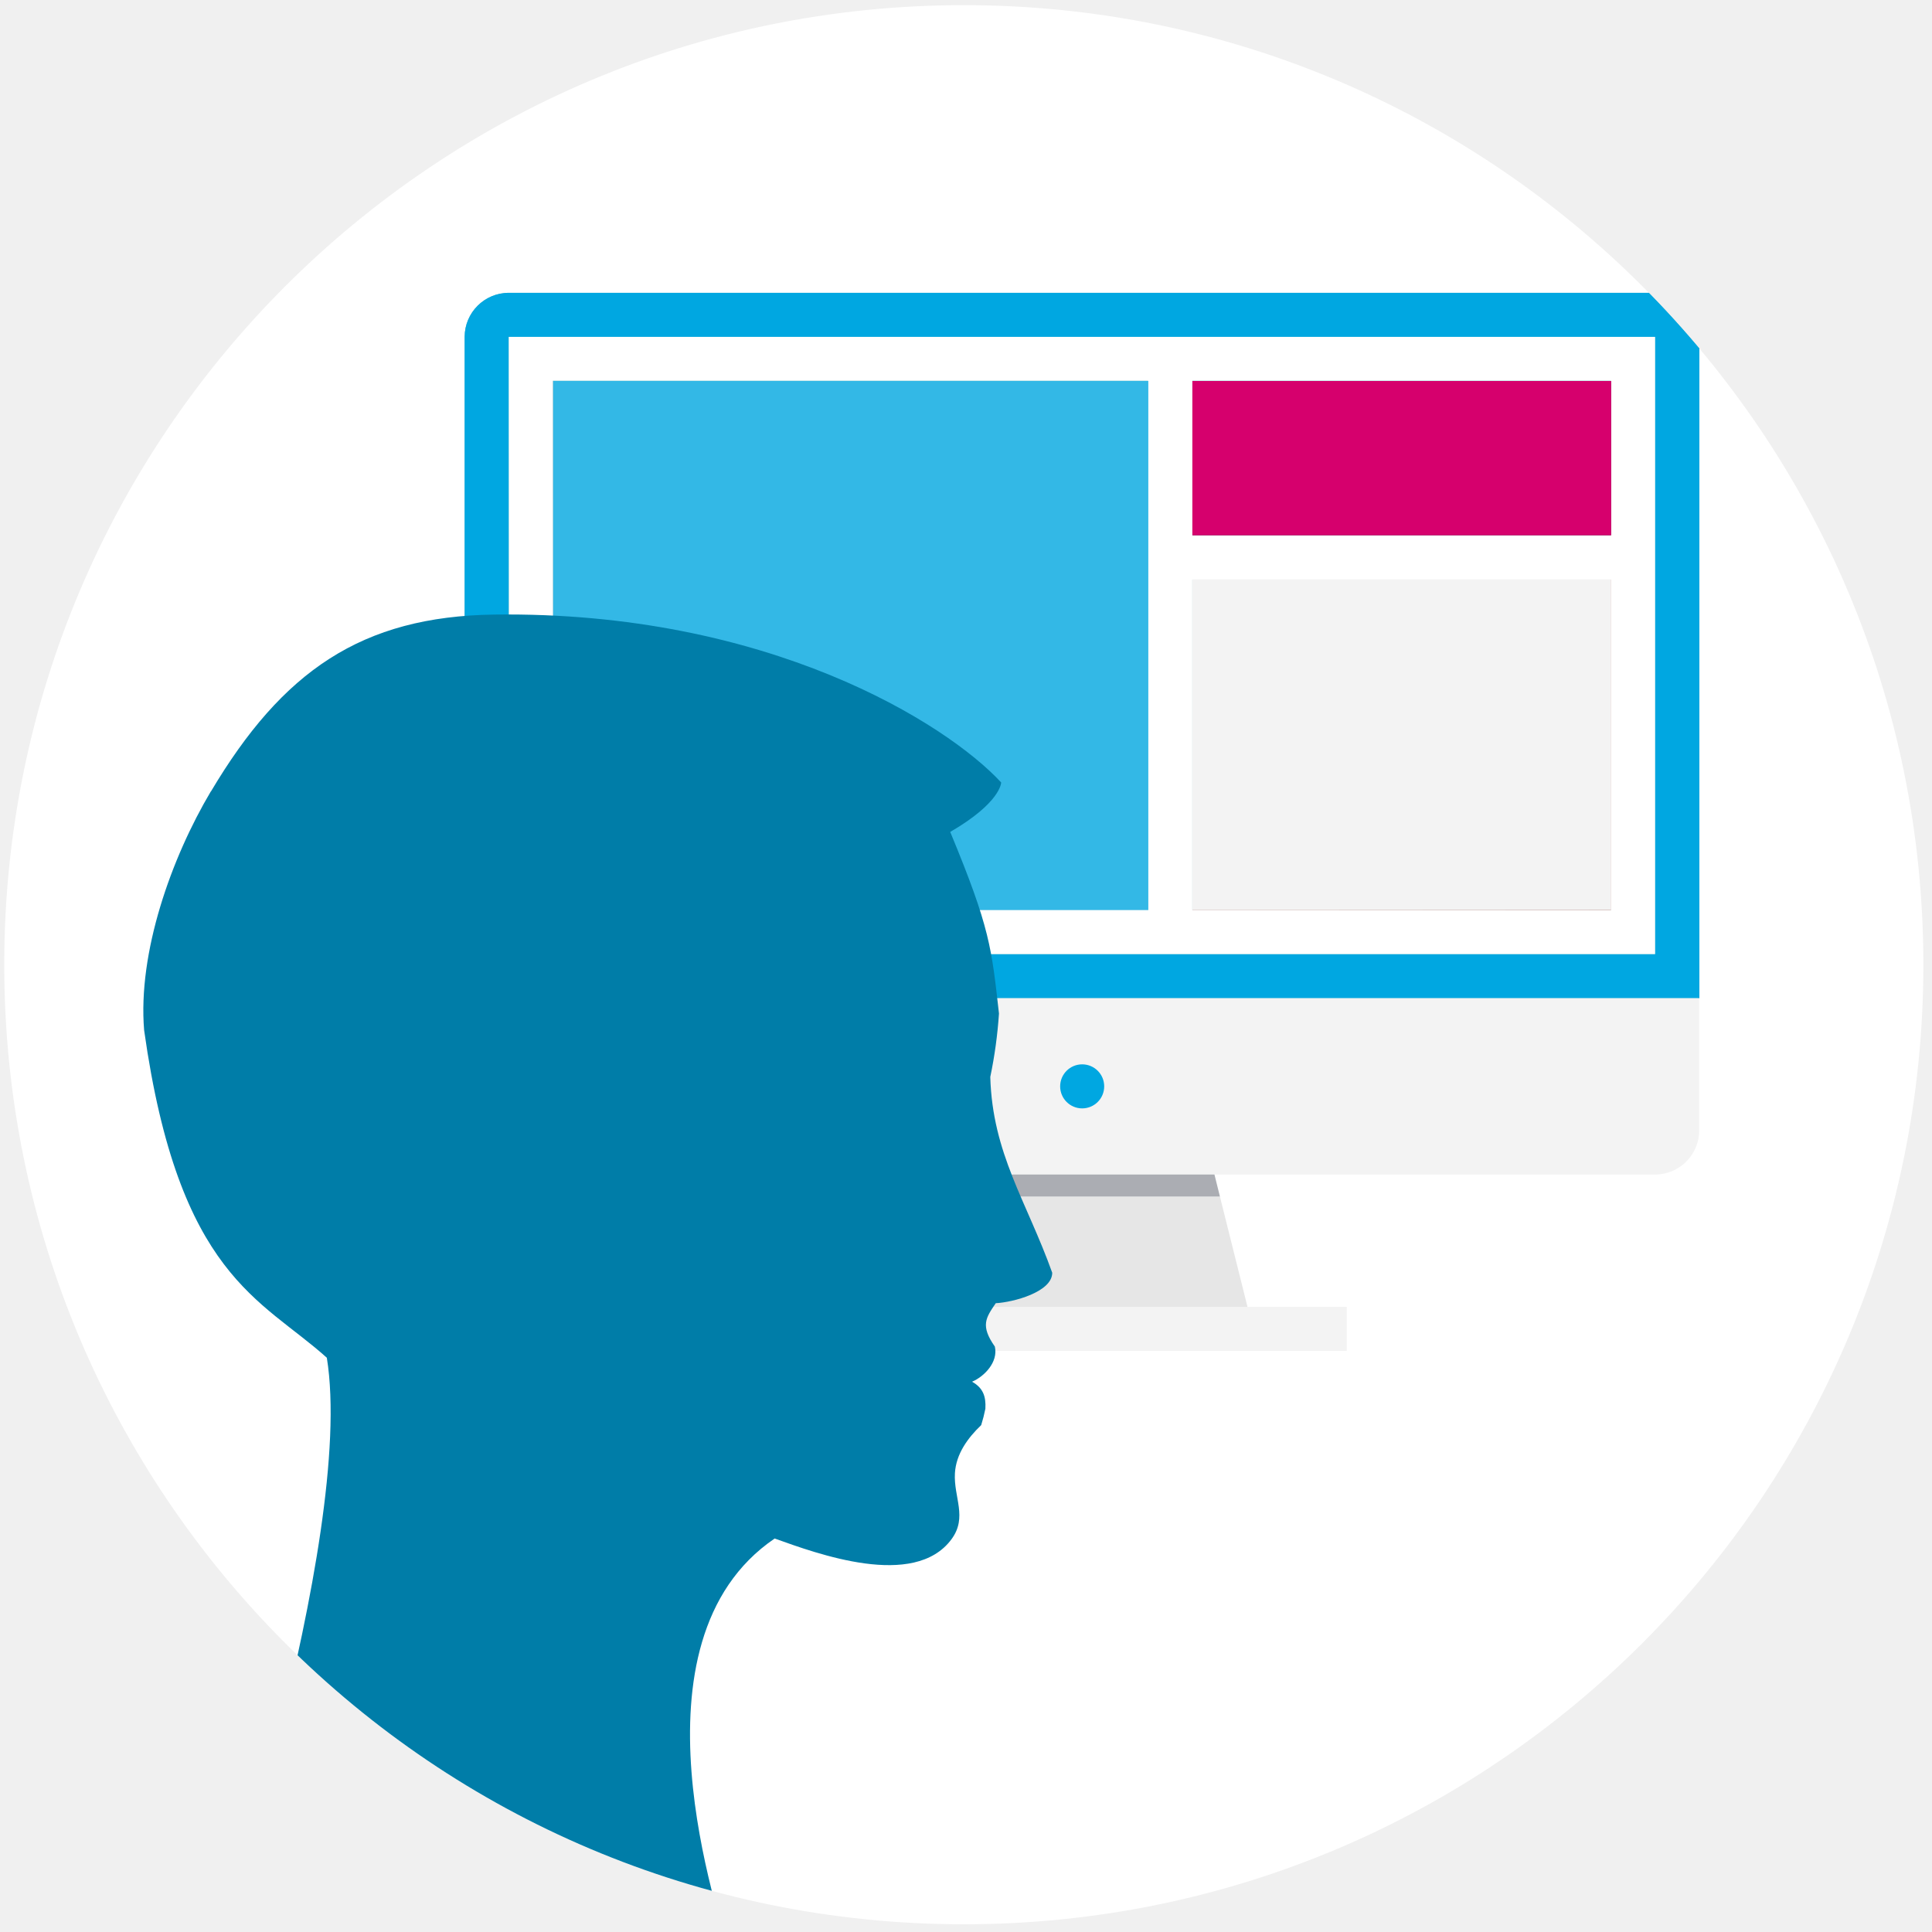
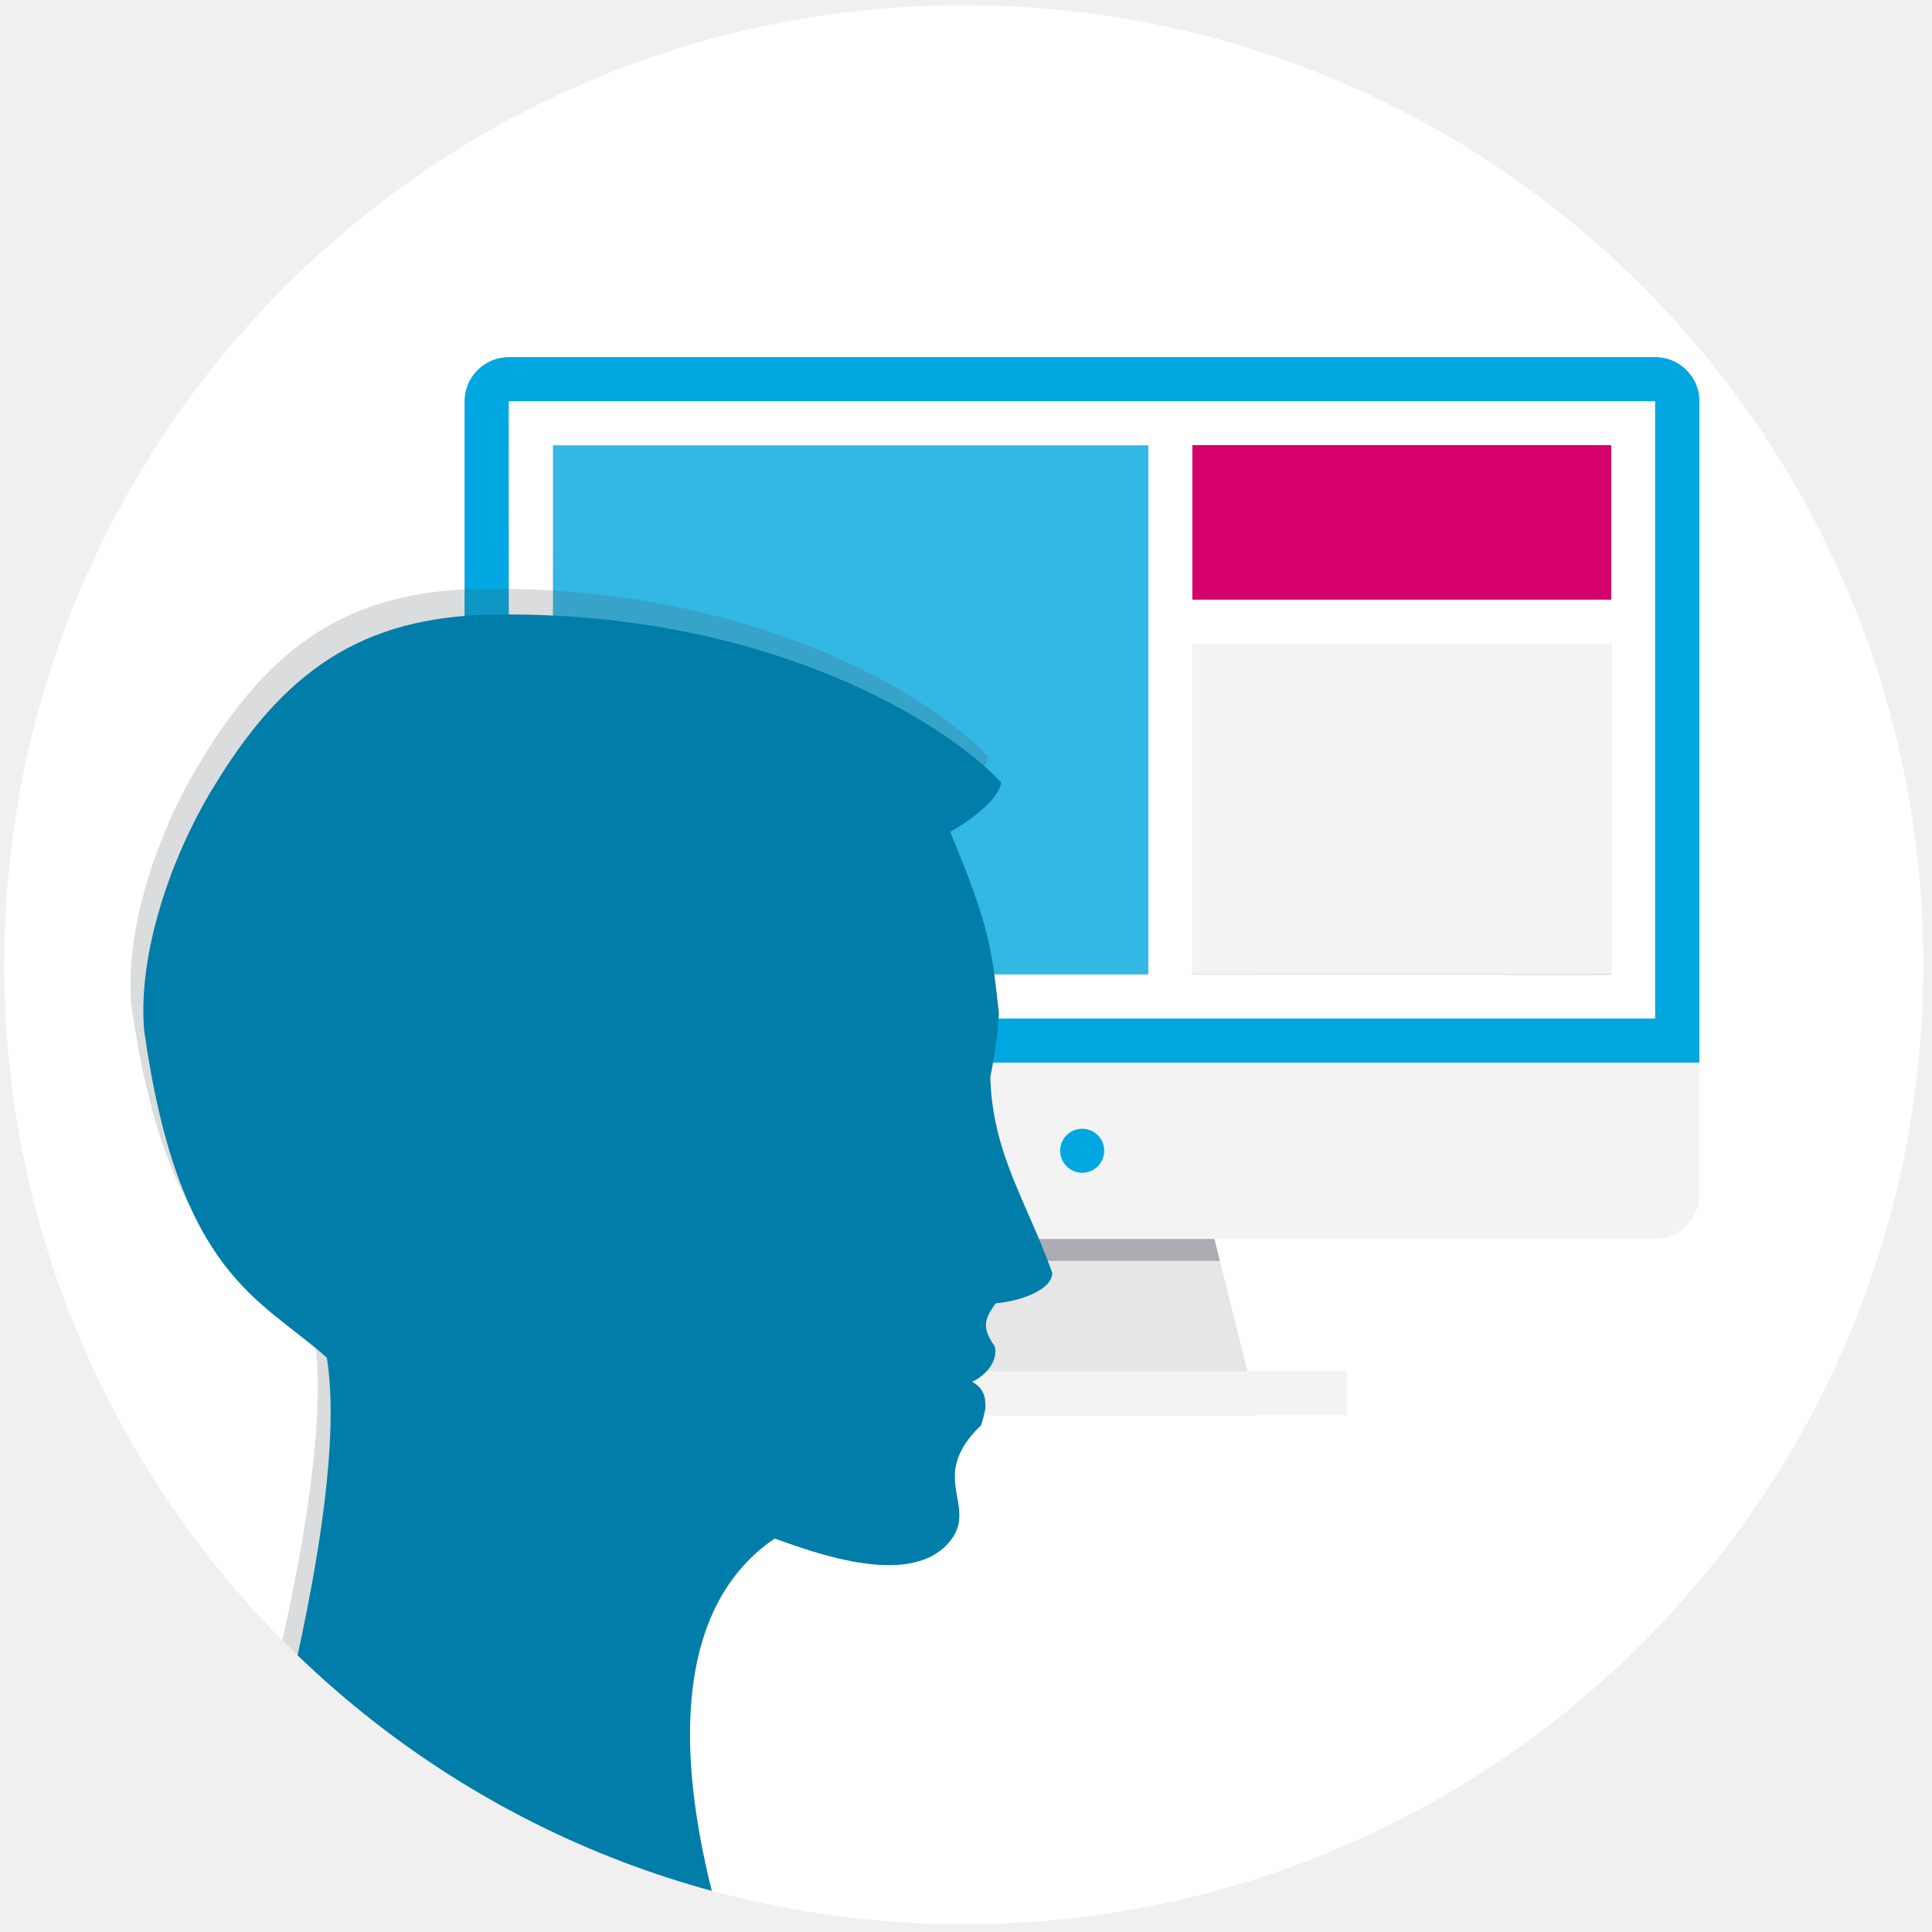
<svg xmlns="http://www.w3.org/2000/svg" viewBox="0 0 300 300">
  <defs>
-     <style>.a{fill:#fff;}.b{fill:none;}.c{clip-path:url(#a);}.d{fill:#6dbec4;}.e{fill:#e36a5c;}.f{fill:#242c3c;}.g{fill:#00a7e1;}.h{fill:#f3f3f3;}.i{fill:#e6e6e6;}.j{fill:#abadb3;}.k{fill:#33b8e6;}.l{fill:#d6006d;}.m{fill:#007da8;}</style>
+     <style>.a{fill:#fff;}.b{fill:none;}.c{clip-path:url(#a);}.d{fill:#6dbec4;}.e{fill:#e36a5c;}.f{fill:#242c3c;}.g{fill:#00a7e1;}.h{fill:#f3f3f3;}.i{fill:#e6e6e6;}.j{fill:#abadb3;}.k{fill:#33b8e6;}.l{fill:#d6006d;}.m{fill:#4a4f55;opacity:0.2;}.n{fill:#007da8;}</style>
    <clipPath id="a">
      <circle class="a" cx="149.66" cy="149.8" r="149" />
    </clipPath>
  </defs>
  <rect class="b" x="-0.36" y="0.11" width="300" height="300" />
  <circle class="a" cx="149.66" cy="149.8" r="149" />
  <g class="c">
-     <path class="d" d="M263.88,52.31A6.86,6.86,0,0,0,257,45.47h-178a6.86,6.86,0,0,0-6.85,6.84V155H263.88Z" />
-     <rect class="e" x="85.89" y="59.16" width="164.3" height="82.15" />
-     <rect class="a" x="85.89" y="59.16" width="95.84" height="82.15" />
-     <rect class="f" x="181.73" y="59.16" width="68.46" height="27.38" />
-     <rect class="d" x="181.73" y="83.12" width="74.45" height="6.85" />
-     <rect class="d" x="178.31" y="55.74" width="6.85" height="88.99" />
-     <path class="g" d="M257,52.31v95.84h-178V52.31Zm0-6.84h-178a6.86,6.86,0,0,0-6.85,6.84V155H263.88V52.31A6.86,6.86,0,0,0,257,45.47Z" />
-     <circle class="g" cx="168.04" cy="168.69" r="3.42" />
-     <path class="h" d="M72.2,155v20.54a6.86,6.86,0,0,0,6.85,6.84H257a6.86,6.86,0,0,0,6.85-6.84V155Z" />
-     <circle class="g" cx="168.04" cy="168.69" r="3.42" />
-     <polygon class="i" points="140.66 209.76 195.42 209.76 189.43 185.8 146.65 185.8 140.66 209.76" />
-     <polygon class="j" points="147.5 182.38 146.65 185.8 189.43 185.8 188.58 182.38 147.5 182.38" />
-     <rect class="h" x="126.97" y="202.92" width="82.15" height="6.85" />
-     <path class="a" d="M79.05,148.15H257V52.31h-178Zm106.1-6.84V90h65v51.35Zm65-58.19h-65v-24h65Zm-164.3-24h92.42v82.15H85.89Z" />
-     <rect class="h" x="185.15" y="89.96" width="65.03" height="51.34" />
-     <rect class="k" x="85.89" y="59.16" width="92.42" height="82.15" />
-     <rect class="l" x="185.15" y="59.16" width="65.03" height="23.96" />
-     <path class="m" d="M32.76,122.89c11.09-18.66,23.38-27.18,44-27.46,42.47-.57,70.22,16.89,78.7,26.07,0,0,0,3.09-7.91,7.68,6.22,15,6.41,18,7.57,28.2a71.54,71.54,0,0,1-1.35,9.85c.34,11.9,5.62,19.25,9.62,30.4,0,3-6.08,4.59-8.77,4.73-1.56,2.3-2.41,3.49-.14,6.74.56,2.44-1.71,4.69-3.54,5.45,1.68.95,2.18,2.23,2.07,4.2a25.76,25.76,0,0,1-.65,2.54c-2.09,2-3.9,4.47-4.08,7.46-.22,3.75,2,6.84-.54,10.27-5.79,7.82-20.94,2.21-27.45-.12-23.66,16.1-8.45,58.89-7,64.62-29.2,0-81,4-81,4s23-68.59,18.46-96.69c-10.19-9.18-23-12.63-28.37-50.86-1-12.05,4.21-26.73,10.36-37.08" />
+     <path class="d" d="M263.88,62.31A6.86,6.86,0,0,0,257,55.47h-178a6.86,6.86,0,0,0-6.85,6.84V165H263.88Z" />
+     <rect class="e" x="85.89" y="69.16" width="164.3" height="82.15" />
+     <rect class="a" x="85.89" y="69.16" width="95.84" height="82.15" />
+     <rect class="f" x="181.73" y="69.16" width="68.46" height="27.38" />
+     <rect class="d" x="181.73" y="93.12" width="74.45" height="6.85" />
+     <rect class="d" x="178.31" y="65.74" width="6.85" height="88.99" />
+     <path class="g" d="M257,62.31v95.84h-178V62.31Zm0-6.84h-178a6.86,6.86,0,0,0-6.85,6.84V165H263.88V62.31A6.86,6.86,0,0,0,257,55.47Z" />
+     <circle class="g" cx="168.04" cy="178.69" r="3.42" />
+     <path class="h" d="M72.2,165v20.54a6.86,6.86,0,0,0,6.85,6.84H257a6.86,6.86,0,0,0,6.85-6.84V165Z" />
+     <circle class="g" cx="168.04" cy="178.69" r="3.42" />
+     <polygon class="i" points="140.66 219.76 195.42 219.76 189.43 195.8 146.65 195.8 140.66 219.76" />
+     <polygon class="j" points="147.5 192.38 146.65 195.8 189.43 195.8 188.58 192.38 147.5 192.38" />
+     <rect class="h" x="126.97" y="212.92" width="82.15" height="6.85" />
+     <path class="a" d="M79.05,158.15H257V62.31h-178Zm106.1-6.84V100h65v51.35Zm65-58.19h-65v-24h65Zm-164.3-24h92.42v82.15H85.89Z" />
+     <rect class="h" x="185.15" y="99.96" width="65.03" height="51.34" />
+     <rect class="k" x="85.89" y="69.16" width="92.42" height="82.15" />
+     <rect class="l" x="185.15" y="69.16" width="65.03" height="23.96" />
+     <path class="m" d="M30.76,118.89c11.09-18.66,23.38-27.18,44-27.46,42.47-.57,70.22,16.89,78.7,26.07,0,0,0,3.09-7.91,7.68,6.22,15,6.41,18,7.57,28.2a71.54,71.54,0,0,1-1.35,9.85c.34,11.9,5.62,19.25,9.62,30.4,0,3-6.08,4.59-8.77,4.73-1.56,2.3-2.41,3.49-.14,6.74.56,2.44-1.71,4.69-3.54,5.45,1.68.95,2.18,2.23,2.07,4.2a25.76,25.76,0,0,1-.65,2.54c-2.09,2-3.9,4.47-4.08,7.46-.22,3.75,2,6.84-.54,10.27-5.79,7.82-20.94,2.21-27.45-.12-23.66,16.1-8.45,58.89-7,64.62-29.2,0-81,4-81,4s23-68.59,18.46-96.69c-10.19-9.18-23-12.63-28.37-50.86-1-12.05,4.21-26.73,10.36-37.08" />
+     <path class="n" d="M32.76,122.89c11.09-18.66,23.38-27.18,44-27.46,42.47-.57,70.22,16.89,78.7,26.07,0,0,0,3.09-7.91,7.68,6.22,15,6.41,18,7.57,28.2a71.54,71.54,0,0,1-1.35,9.85c.34,11.9,5.62,19.25,9.62,30.4,0,3-6.08,4.59-8.77,4.73-1.56,2.3-2.41,3.49-.14,6.74.56,2.44-1.71,4.69-3.54,5.45,1.68.95,2.18,2.23,2.07,4.2a25.76,25.76,0,0,1-.65,2.54c-2.09,2-3.9,4.47-4.08,7.46-.22,3.75,2,6.84-.54,10.27-5.79,7.82-20.94,2.21-27.45-.12-23.66,16.1-8.45,58.89-7,64.62-29.2,0-81,4-81,4s23-68.59,18.46-96.69c-10.19-9.18-23-12.63-28.37-50.86-1-12.05,4.21-26.73,10.36-37.08" />
  </g>
</svg>
